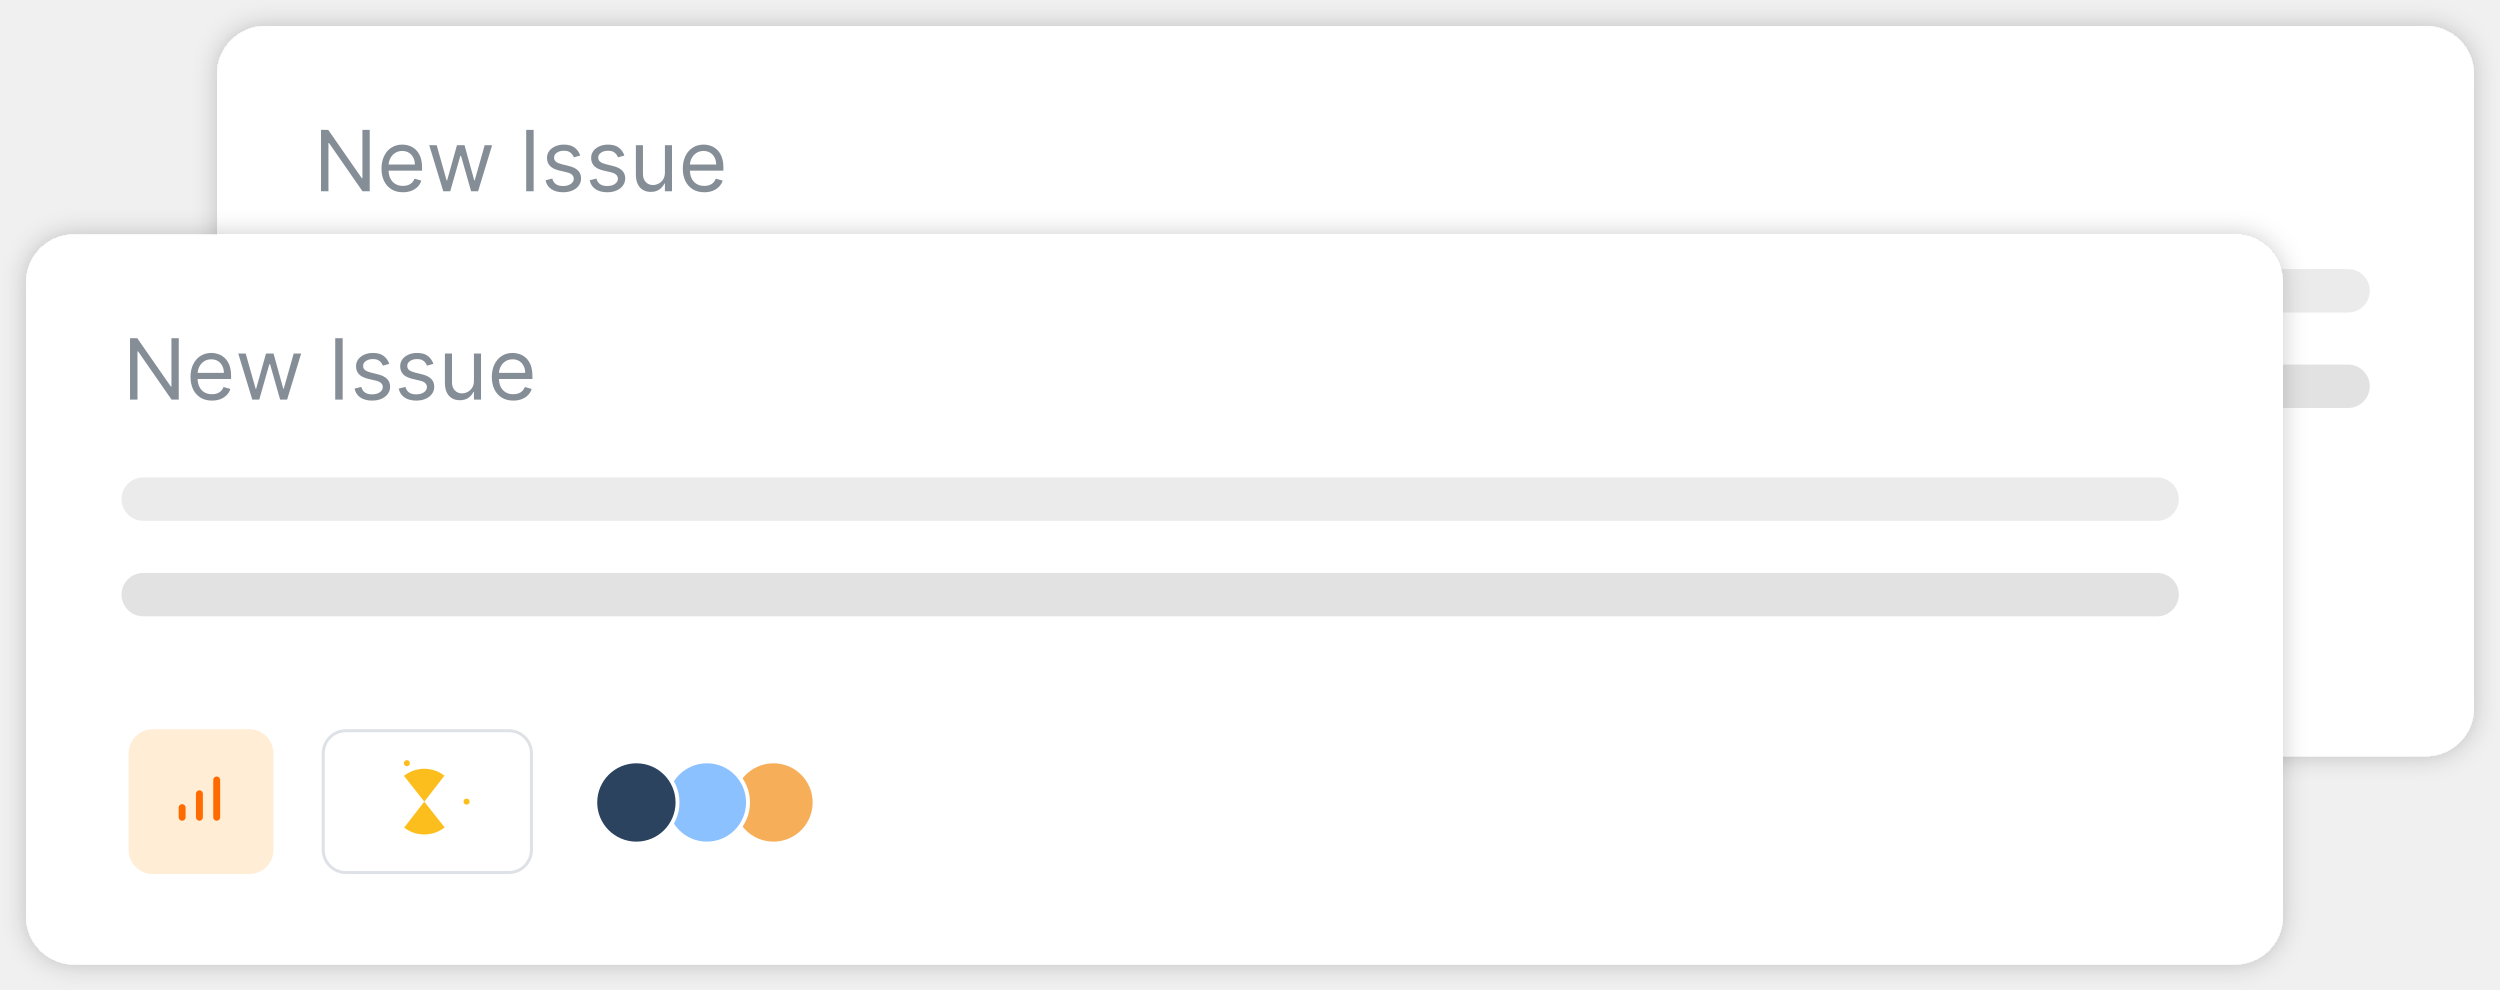
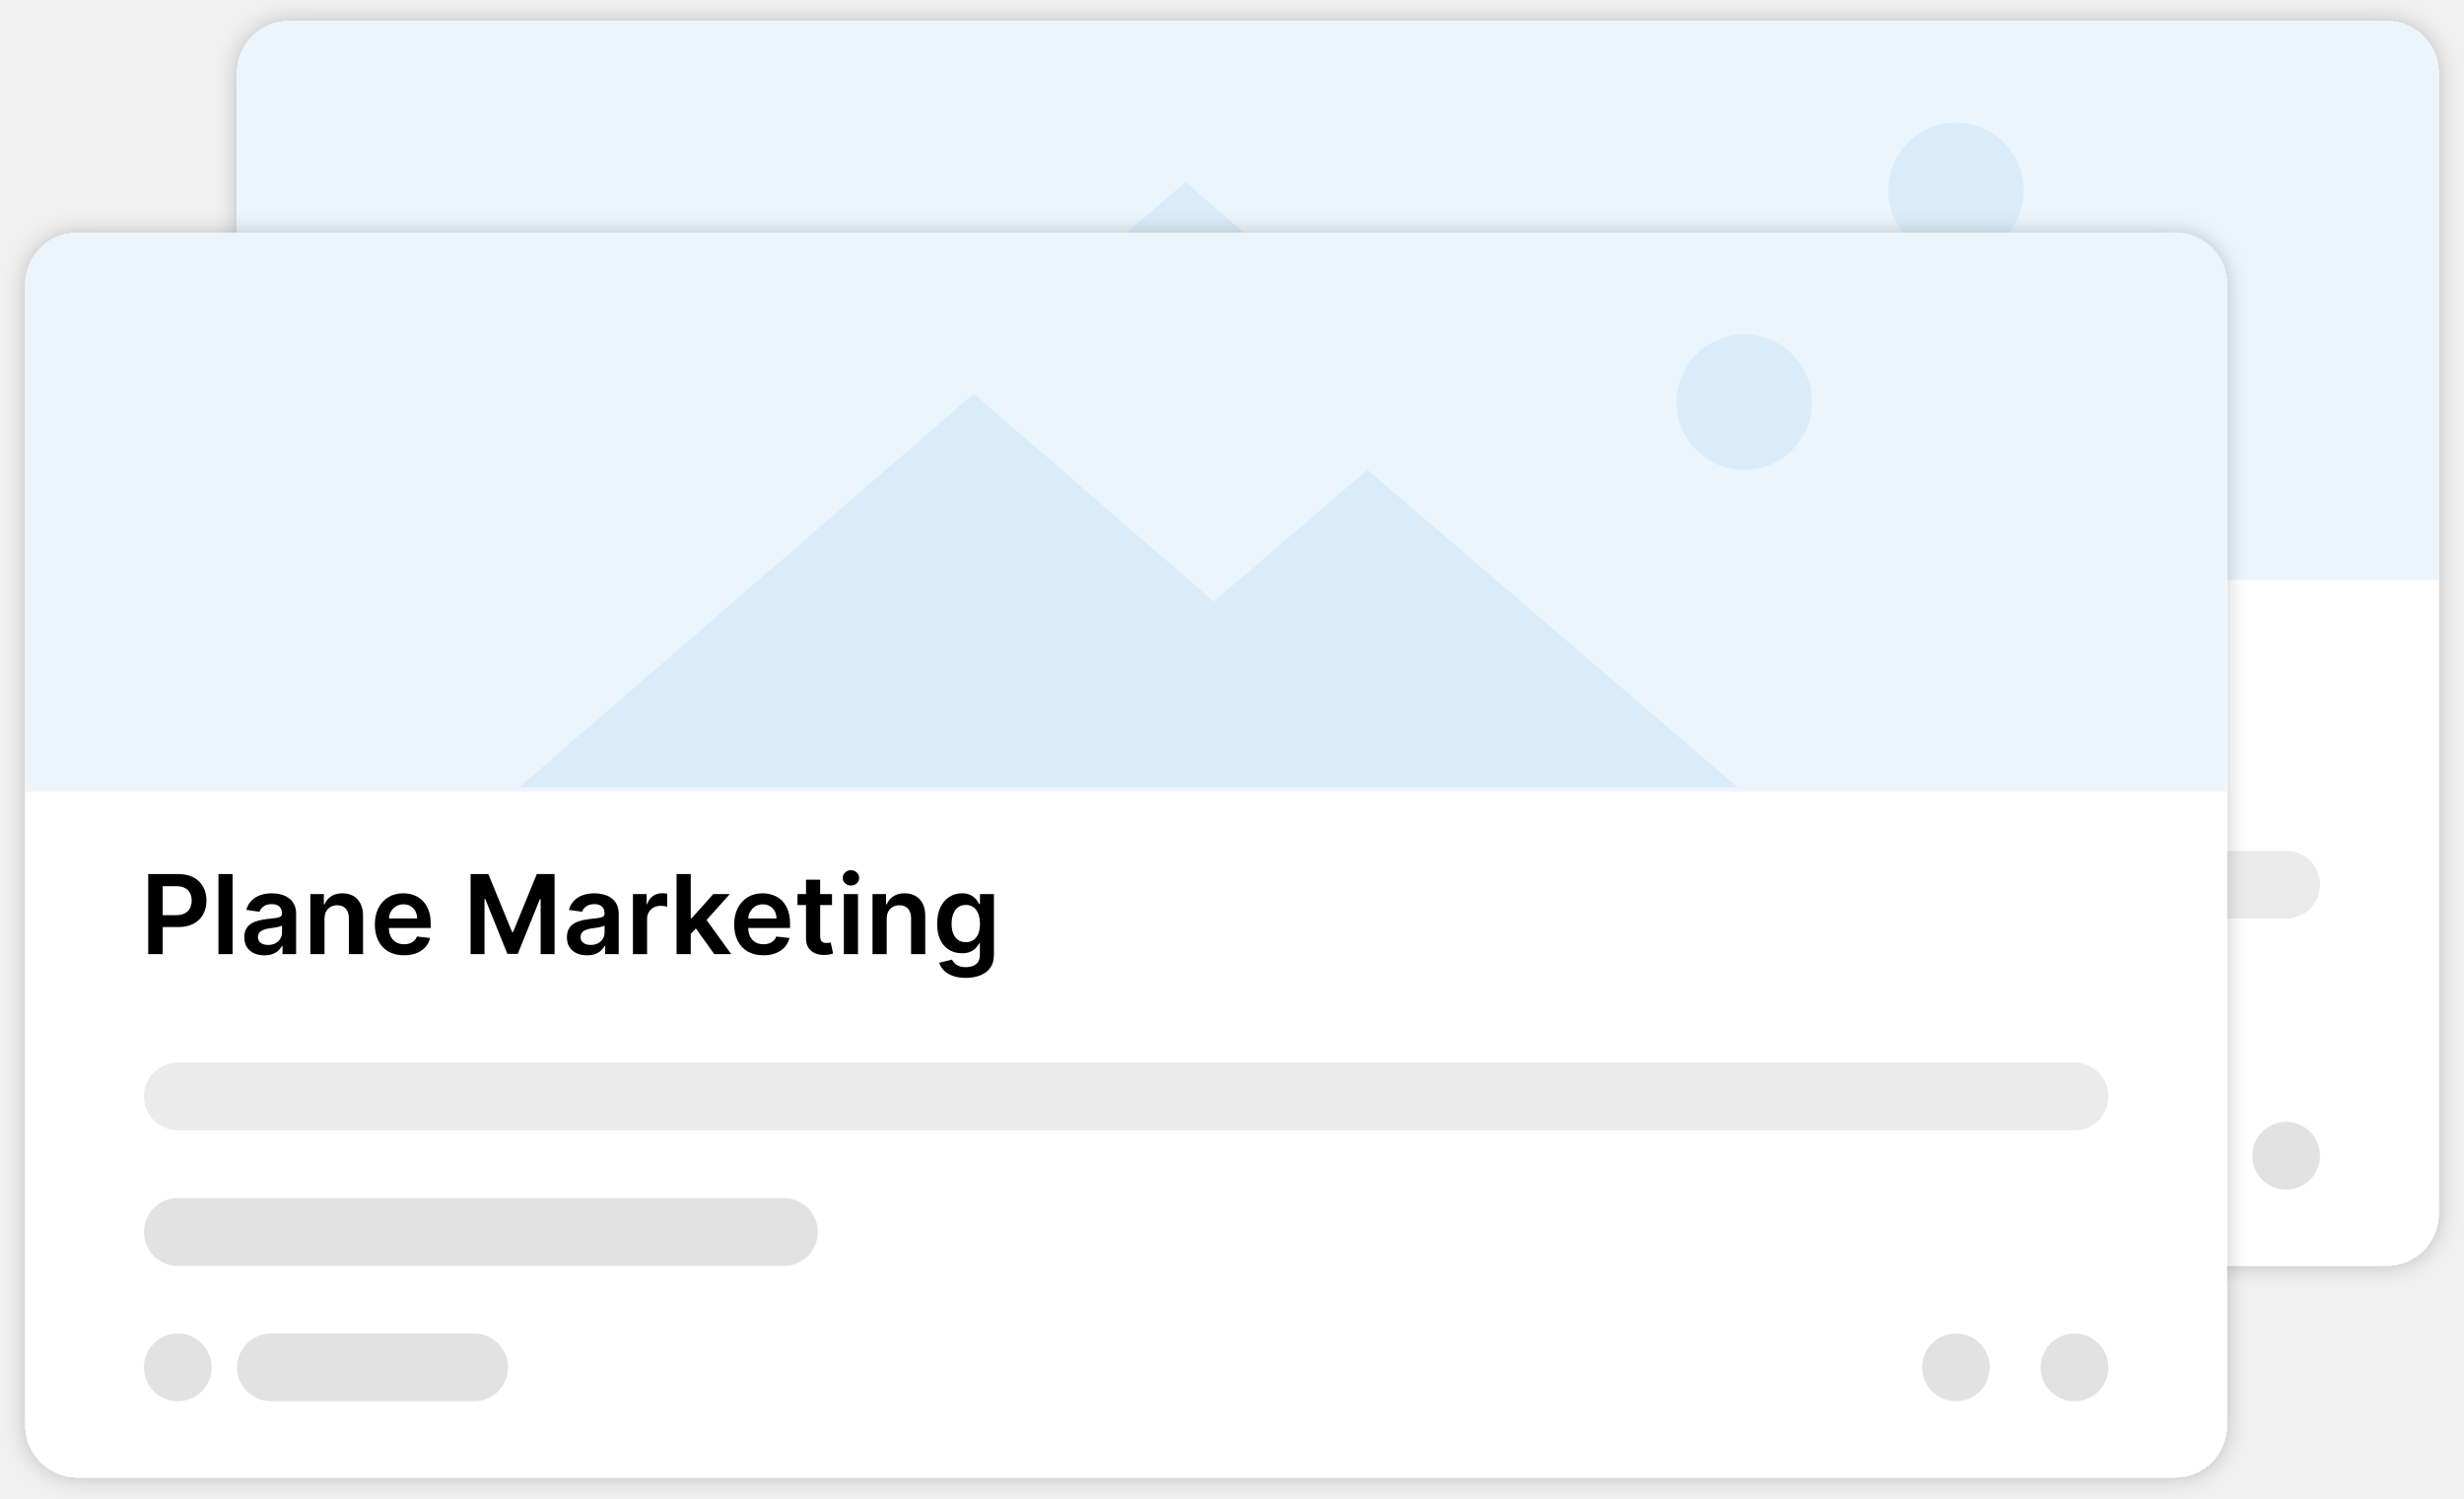
- <svg xmlns="http://www.w3.org/2000/svg" width="288" height="114" viewBox="0 0 288 114" fill="none">
-   <g filter="url(#filter0_d_1295_41552)">
-     <rect x="25" y="3" width="260" height="84.118" rx="5.561" fill="white" />
-     <path d="M42.593 14.959V22.037H41.764L37.906 16.48H37.837V22.037H36.98V14.959H37.81L41.681 20.53H41.75V14.959H42.593ZM46.423 22.148C45.912 22.148 45.471 22.035 45.1 21.809C44.731 21.581 44.446 21.263 44.246 20.855C44.048 20.445 43.949 19.968 43.949 19.424C43.949 18.881 44.048 18.401 44.246 17.986C44.446 17.569 44.725 17.244 45.082 17.012C45.442 16.777 45.861 16.659 46.34 16.659C46.617 16.659 46.89 16.705 47.16 16.797C47.429 16.89 47.674 17.04 47.896 17.247C48.117 17.452 48.293 17.724 48.424 18.062C48.556 18.401 48.621 18.818 48.621 19.314V19.659H44.529V18.954H47.792C47.792 18.655 47.732 18.387 47.612 18.152C47.495 17.917 47.327 17.732 47.108 17.596C46.891 17.46 46.635 17.392 46.34 17.392C46.016 17.392 45.734 17.473 45.497 17.634C45.262 17.793 45.081 18 44.954 18.256C44.828 18.512 44.764 18.786 44.764 19.079V19.549C44.764 19.95 44.833 20.289 44.972 20.568C45.112 20.845 45.307 21.056 45.556 21.201C45.805 21.344 46.094 21.415 46.423 21.415C46.638 21.415 46.831 21.385 47.004 21.325C47.179 21.263 47.33 21.171 47.457 21.049C47.583 20.924 47.681 20.77 47.751 20.585L48.538 20.807C48.456 21.074 48.316 21.309 48.12 21.512C47.924 21.712 47.682 21.869 47.395 21.982C47.106 22.092 46.783 22.148 46.423 22.148ZM51.065 22.037L49.447 16.728H50.305L51.452 20.793H51.507L52.641 16.728H53.512L54.632 20.779H54.687L55.834 16.728H56.692L55.074 22.037H54.272L53.111 17.959H53.028L51.867 22.037H51.065ZM61.475 14.959V22.037H60.618V14.959H61.475ZM66.843 17.917L66.111 18.125C66.064 18.003 65.996 17.884 65.907 17.769C65.819 17.651 65.699 17.554 65.547 17.478C65.395 17.402 65.201 17.364 64.963 17.364C64.638 17.364 64.368 17.439 64.151 17.589C63.937 17.736 63.83 17.924 63.83 18.152C63.83 18.355 63.903 18.515 64.051 18.633C64.198 18.75 64.429 18.848 64.742 18.927L65.53 19.12C66.005 19.235 66.358 19.412 66.591 19.649C66.824 19.884 66.94 20.187 66.94 20.558C66.94 20.862 66.853 21.134 66.677 21.373C66.505 21.613 66.263 21.802 65.952 21.94C65.641 22.079 65.279 22.148 64.866 22.148C64.325 22.148 63.877 22.03 63.522 21.795C63.167 21.56 62.942 21.217 62.848 20.765L63.622 20.572C63.696 20.857 63.835 21.072 64.04 21.215C64.248 21.357 64.518 21.429 64.853 21.429C65.233 21.429 65.535 21.348 65.758 21.187C65.984 21.023 66.097 20.827 66.097 20.599C66.097 20.415 66.032 20.261 65.903 20.136C65.774 20.009 65.576 19.915 65.309 19.853L64.424 19.645C63.938 19.53 63.581 19.352 63.352 19.11C63.127 18.866 63.014 18.56 63.014 18.194C63.014 17.894 63.098 17.629 63.266 17.399C63.437 17.169 63.668 16.988 63.961 16.856C64.256 16.725 64.59 16.659 64.963 16.659C65.489 16.659 65.901 16.774 66.2 17.005C66.502 17.235 66.717 17.54 66.843 17.917ZM71.928 17.917L71.195 18.125C71.149 18.003 71.081 17.884 70.992 17.769C70.904 17.651 70.784 17.554 70.632 17.478C70.48 17.402 70.285 17.364 70.048 17.364C69.723 17.364 69.452 17.439 69.236 17.589C69.022 17.736 68.914 17.924 68.914 18.152C68.914 18.355 68.988 18.515 69.136 18.633C69.283 18.75 69.513 18.848 69.827 18.927L70.615 19.12C71.09 19.235 71.443 19.412 71.676 19.649C71.909 19.884 72.025 20.187 72.025 20.558C72.025 20.862 71.937 21.134 71.762 21.373C71.59 21.613 71.348 21.802 71.037 21.94C70.725 22.079 70.364 22.148 69.951 22.148C69.41 22.148 68.962 22.03 68.607 21.795C68.252 21.56 68.027 21.217 67.933 20.765L68.707 20.572C68.781 20.857 68.92 21.072 69.125 21.215C69.333 21.357 69.603 21.429 69.937 21.429C70.318 21.429 70.62 21.348 70.843 21.187C71.069 21.023 71.182 20.827 71.182 20.599C71.182 20.415 71.117 20.261 70.988 20.136C70.859 20.009 70.661 19.915 70.394 19.853L69.509 19.645C69.023 19.53 68.666 19.352 68.438 19.11C68.212 18.866 68.099 18.56 68.099 18.194C68.099 17.894 68.183 17.629 68.351 17.399C68.522 17.169 68.753 16.988 69.046 16.856C69.341 16.725 69.675 16.659 70.048 16.659C70.573 16.659 70.986 16.774 71.285 17.005C71.587 17.235 71.802 17.54 71.928 17.917ZM76.598 19.867V16.728H77.414V22.037H76.598V21.139H76.543C76.419 21.408 76.225 21.637 75.962 21.826C75.7 22.013 75.368 22.106 74.967 22.106C74.635 22.106 74.34 22.034 74.082 21.889C73.824 21.741 73.621 21.52 73.474 21.225C73.326 20.928 73.253 20.553 73.253 20.102V16.728H74.069V20.046C74.069 20.433 74.177 20.742 74.393 20.973C74.612 21.203 74.891 21.318 75.23 21.318C75.433 21.318 75.639 21.266 75.848 21.163C76.06 21.059 76.238 20.9 76.381 20.686C76.526 20.471 76.598 20.198 76.598 19.867ZM81.134 22.148C80.622 22.148 80.181 22.035 79.81 21.809C79.441 21.581 79.157 21.263 78.956 20.855C78.758 20.445 78.659 19.968 78.659 19.424C78.659 18.881 78.758 18.401 78.956 17.986C79.157 17.569 79.436 17.244 79.793 17.012C80.152 16.777 80.572 16.659 81.051 16.659C81.327 16.659 81.6 16.705 81.87 16.797C82.139 16.89 82.385 17.04 82.606 17.247C82.827 17.452 83.004 17.724 83.135 18.062C83.266 18.401 83.332 18.818 83.332 19.314V19.659H79.24V18.954H82.502C82.502 18.655 82.442 18.387 82.323 18.152C82.205 17.917 82.037 17.732 81.818 17.596C81.602 17.46 81.346 17.392 81.051 17.392C80.726 17.392 80.445 17.473 80.207 17.634C79.972 17.793 79.792 18 79.665 18.256C79.538 18.512 79.475 18.786 79.475 19.079V19.549C79.475 19.95 79.544 20.289 79.682 20.568C79.823 20.845 80.017 21.056 80.266 21.201C80.515 21.344 80.804 21.415 81.134 21.415C81.348 21.415 81.542 21.385 81.714 21.325C81.889 21.263 82.04 21.171 82.167 21.049C82.294 20.924 82.392 20.77 82.461 20.585L83.249 20.807C83.166 21.074 83.027 21.309 82.831 21.512C82.635 21.712 82.393 21.869 82.105 21.982C81.817 22.092 81.493 22.148 81.134 22.148Z" fill="#858E96" />
-     <circle cx="111.106" cy="68.444" r="4.964" fill="white" />
-     <circle cx="111.106" cy="68.444" r="4.513" fill="#F7AE59" />
-     <circle cx="103.434" cy="68.444" r="4.964" fill="white" />
-     <circle cx="103.434" cy="68.444" r="4.513" fill="#8CC1FF" />
-     <circle cx="95.311" cy="68.444" r="4.964" fill="white" />
-     <circle cx="95.312" cy="68.444" r="4.513" fill="#2C435F" />
-     <rect x="59.238" y="60.179" width="23.984" height="16.337" rx="2.607" fill="white" stroke="#DEE2E6" stroke-width="0.348" />
-     <circle cx="70.882" cy="68.348" r="4.866" stroke="#FCBE1D" stroke-width="0.695" stroke-linecap="round" stroke-dasharray="0 13.9 0 6.95" />
-     <path d="M73.201 65.356C72.532 64.838 71.709 64.558 70.863 64.562C70.018 64.567 69.198 64.854 68.534 65.379L70.882 68.347L73.201 65.356Z" fill="#FCBE1D" />
-     <path d="M68.558 71.34C69.226 71.858 70.049 72.137 70.895 72.133C71.741 72.129 72.561 71.841 73.224 71.316L70.876 68.348L68.558 71.34Z" fill="#FCBE1D" />
-     <rect x="36.818" y="60.005" width="16.684" height="16.684" rx="2.781" fill="#FFEDD5" />
-     <rect x="40.989" y="64.176" width="7.647" height="7.647" rx="3.476" fill="#FFEDD5" />
-     <path d="M46.964 70.549C46.852 70.549 46.758 70.511 46.681 70.434C46.604 70.357 46.566 70.262 46.566 70.151V65.85C46.566 65.738 46.604 65.644 46.681 65.567C46.758 65.49 46.852 65.451 46.964 65.451C47.075 65.451 47.169 65.49 47.247 65.567C47.324 65.644 47.362 65.738 47.362 65.85V70.151C47.362 70.262 47.324 70.357 47.247 70.434C47.169 70.511 47.075 70.549 46.964 70.549ZM42.989 70.549C42.931 70.549 42.876 70.539 42.826 70.517C42.775 70.496 42.733 70.468 42.698 70.434C42.664 70.399 42.636 70.357 42.614 70.306C42.593 70.256 42.583 70.204 42.583 70.151V69.036C42.583 68.924 42.621 68.83 42.698 68.753C42.775 68.676 42.869 68.637 42.981 68.637C43.092 68.637 43.187 68.676 43.264 68.753C43.341 68.83 43.379 68.924 43.379 69.036V70.151C43.379 70.204 43.369 70.256 43.347 70.306C43.326 70.357 43.298 70.399 43.264 70.434C43.229 70.468 43.188 70.496 43.14 70.517C43.092 70.539 43.042 70.549 42.989 70.549ZM44.972 70.549C44.861 70.549 44.767 70.511 44.69 70.434C44.613 70.357 44.574 70.262 44.574 70.151V67.443C44.574 67.331 44.613 67.237 44.69 67.16C44.767 67.083 44.861 67.044 44.972 67.044C45.084 67.044 45.178 67.083 45.255 67.16C45.332 67.237 45.371 67.331 45.371 67.443V70.151C45.371 70.262 45.332 70.357 45.255 70.434C45.178 70.511 45.084 70.549 44.972 70.549Z" fill="#FF6B00" />
+ <svg xmlns="http://www.w3.org/2000/svg" width="291" height="177" viewBox="0 0 291 177" fill="none">
+   <rect x="64.572" y="27.225" width="79.585" height="13.551" rx="6.169" fill="#EBEBEB" />
+   <rect x="159.581" y="27.225" width="79.585" height="13.551" rx="6.169" fill="#E2E2E2" />
+   <g filter="url(#filter0_d_2884_60167)">
+     <rect x="28" y="2.5" width="260" height="147" rx="6.169" fill="white" />
  </g>
-   <rect x="36" y="31" width="237" height="5" rx="2.5" fill="#EBEBEB" />
-   <rect x="36" y="42" width="237" height="5" rx="2.5" fill="#E2E2E2" />
-   <g filter="url(#filter1_d_1295_41552)">
-     <rect x="3" y="27" width="260" height="84.118" rx="5.561" fill="white" />
-     <path d="M20.593 38.959V46.037H19.764L15.906 40.48H15.837V46.037H14.98V38.959H15.81L19.68 44.53H19.75V38.959H20.593ZM24.423 46.148C23.912 46.148 23.471 46.035 23.1 45.809C22.731 45.581 22.446 45.263 22.246 44.855C22.048 44.445 21.949 43.968 21.949 43.424C21.949 42.88 22.048 42.401 22.246 41.986C22.446 41.569 22.725 41.245 23.082 41.012C23.442 40.777 23.861 40.659 24.34 40.659C24.617 40.659 24.89 40.705 25.16 40.797C25.429 40.89 25.674 41.039 25.896 41.247C26.117 41.452 26.293 41.724 26.424 42.062C26.556 42.401 26.621 42.818 26.621 43.314V43.659H22.529V42.954H25.792C25.792 42.655 25.732 42.387 25.612 42.152C25.495 41.917 25.326 41.732 25.108 41.596C24.891 41.46 24.635 41.392 24.34 41.392C24.015 41.392 23.734 41.473 23.497 41.634C23.262 41.793 23.081 42 22.954 42.256C22.828 42.512 22.764 42.786 22.764 43.079V43.549C22.764 43.95 22.833 44.289 22.972 44.568C23.112 44.845 23.307 45.056 23.556 45.201C23.805 45.344 24.094 45.415 24.423 45.415C24.638 45.415 24.831 45.385 25.004 45.325C25.179 45.263 25.33 45.171 25.457 45.049C25.583 44.924 25.681 44.77 25.75 44.586L26.538 44.807C26.456 45.074 26.316 45.309 26.12 45.512C25.924 45.712 25.683 45.869 25.395 45.982C25.107 46.092 24.783 46.148 24.423 46.148ZM29.065 46.037L27.447 40.728H28.305L29.452 44.793H29.507L30.641 40.728H31.512L32.632 44.779H32.687L33.834 40.728H34.692L33.074 46.037H32.272L31.111 41.959H31.028L29.867 46.037H29.065ZM39.475 38.959V46.037H38.618V38.959H39.475ZM44.843 41.917L44.111 42.125C44.065 42.003 43.996 41.884 43.907 41.769C43.819 41.651 43.699 41.554 43.547 41.478C43.395 41.402 43.2 41.364 42.963 41.364C42.638 41.364 42.367 41.439 42.151 41.589C41.937 41.736 41.83 41.924 41.83 42.152C41.83 42.355 41.903 42.515 42.051 42.633C42.198 42.75 42.429 42.848 42.742 42.926L43.53 43.12C44.005 43.235 44.358 43.412 44.591 43.649C44.824 43.884 44.94 44.187 44.94 44.558C44.94 44.862 44.852 45.134 44.677 45.373C44.505 45.613 44.263 45.802 43.952 45.94C43.641 46.079 43.279 46.148 42.866 46.148C42.325 46.148 41.877 46.03 41.522 45.795C41.167 45.56 40.942 45.217 40.848 44.765L41.622 44.572C41.696 44.857 41.835 45.072 42.04 45.215C42.248 45.357 42.518 45.429 42.852 45.429C43.233 45.429 43.535 45.348 43.758 45.187C43.984 45.023 44.097 44.827 44.097 44.599C44.097 44.415 44.032 44.261 43.903 44.136C43.774 44.01 43.576 43.915 43.309 43.853L42.424 43.645C41.938 43.53 41.581 43.352 41.352 43.11C41.127 42.865 41.014 42.56 41.014 42.194C41.014 41.894 41.098 41.629 41.266 41.399C41.437 41.169 41.668 40.988 41.961 40.856C42.256 40.725 42.59 40.659 42.963 40.659C43.489 40.659 43.901 40.775 44.2 41.005C44.502 41.235 44.717 41.539 44.843 41.917ZM49.928 41.917L49.196 42.125C49.149 42.003 49.081 41.884 48.992 41.769C48.904 41.651 48.784 41.554 48.632 41.478C48.48 41.402 48.285 41.364 48.048 41.364C47.723 41.364 47.452 41.439 47.236 41.589C47.022 41.736 46.914 41.924 46.914 42.152C46.914 42.355 46.988 42.515 47.136 42.633C47.283 42.75 47.514 42.848 47.827 42.926L48.615 43.12C49.09 43.235 49.443 43.412 49.676 43.649C49.909 43.884 50.025 44.187 50.025 44.558C50.025 44.862 49.937 45.134 49.762 45.373C49.59 45.613 49.348 45.802 49.036 45.94C48.725 46.079 48.364 46.148 47.951 46.148C47.41 46.148 46.962 46.03 46.607 45.795C46.252 45.56 46.027 45.217 45.933 44.765L46.707 44.572C46.781 44.857 46.92 45.072 47.125 45.215C47.333 45.357 47.603 45.429 47.937 45.429C48.318 45.429 48.62 45.348 48.843 45.187C49.069 45.023 49.182 44.827 49.182 44.599C49.182 44.415 49.117 44.261 48.988 44.136C48.859 44.01 48.661 43.915 48.394 43.853L47.509 43.645C47.023 43.53 46.666 43.352 46.438 43.11C46.212 42.865 46.099 42.56 46.099 42.194C46.099 41.894 46.183 41.629 46.351 41.399C46.522 41.169 46.753 40.988 47.046 40.856C47.341 40.725 47.675 40.659 48.048 40.659C48.573 40.659 48.986 40.775 49.285 41.005C49.587 41.235 49.801 41.539 49.928 41.917ZM54.598 43.867V40.728H55.414V46.037H54.598V45.139H54.543C54.419 45.408 54.225 45.637 53.962 45.826C53.7 46.013 53.368 46.106 52.967 46.106C52.635 46.106 52.34 46.034 52.082 45.889C51.824 45.741 51.621 45.52 51.474 45.225C51.327 44.928 51.253 44.553 51.253 44.102V40.728H52.069V44.046C52.069 44.433 52.177 44.742 52.393 44.973C52.612 45.203 52.891 45.318 53.23 45.318C53.432 45.318 53.639 45.266 53.848 45.163C54.06 45.059 54.238 44.9 54.381 44.686C54.526 44.471 54.598 44.198 54.598 43.867ZM59.134 46.148C58.622 46.148 58.181 46.035 57.81 45.809C57.441 45.581 57.157 45.263 56.956 44.855C56.758 44.445 56.659 43.968 56.659 43.424C56.659 42.88 56.758 42.401 56.956 41.986C57.157 41.569 57.436 41.245 57.793 41.012C58.152 40.777 58.572 40.659 59.051 40.659C59.327 40.659 59.6 40.705 59.87 40.797C60.139 40.89 60.385 41.039 60.606 41.247C60.827 41.452 61.004 41.724 61.135 42.062C61.266 42.401 61.332 42.818 61.332 43.314V43.659H57.24V42.954H60.502C60.502 42.655 60.443 42.387 60.323 42.152C60.205 41.917 60.037 41.732 59.818 41.596C59.602 41.46 59.346 41.392 59.051 41.392C58.726 41.392 58.445 41.473 58.208 41.634C57.972 41.793 57.792 42 57.665 42.256C57.538 42.512 57.475 42.786 57.475 43.079V43.549C57.475 43.95 57.544 44.289 57.682 44.568C57.823 44.845 58.017 45.056 58.266 45.201C58.515 45.344 58.804 45.415 59.134 45.415C59.348 45.415 59.542 45.385 59.714 45.325C59.889 45.263 60.04 45.171 60.167 45.049C60.294 44.924 60.392 44.77 60.461 44.586L61.249 44.807C61.166 45.074 61.027 45.309 60.831 45.512C60.635 45.712 60.393 45.869 60.105 45.982C59.817 46.092 59.493 46.148 59.134 46.148Z" fill="#858E96" />
-     <circle cx="89.106" cy="92.444" r="4.964" fill="white" />
-     <circle cx="89.106" cy="92.444" r="4.513" fill="#F7AE59" />
-     <circle cx="81.434" cy="92.444" r="4.964" fill="white" />
-     <circle cx="81.434" cy="92.444" r="4.513" fill="#8CC1FF" />
-     <circle cx="73.311" cy="92.444" r="4.964" fill="white" />
-     <circle cx="73.312" cy="92.444" r="4.513" fill="#2C435F" />
-     <rect x="37.238" y="84.179" width="23.984" height="16.337" rx="2.607" fill="white" stroke="#DEE2E6" stroke-width="0.348" />
-     <circle cx="48.882" cy="92.348" r="4.866" stroke="#FCBE1D" stroke-width="0.695" stroke-linecap="round" stroke-dasharray="0 13.9 0 6.95" />
-     <path d="M51.201 89.356C50.532 88.838 49.709 88.558 48.864 88.562C48.018 88.567 47.198 88.854 46.534 89.379L48.882 92.347L51.201 89.356Z" fill="#FCBE1D" />
-     <path d="M46.558 95.34C47.226 95.858 48.049 96.137 48.895 96.133C49.741 96.129 50.561 95.841 51.224 95.316L48.876 92.348L46.558 95.34Z" fill="#FCBE1D" />
-     <rect x="14.818" y="84.005" width="16.684" height="16.684" rx="2.781" fill="#FFEDD5" />
-     <rect x="18.989" y="88.176" width="7.647" height="7.647" rx="3.476" fill="#FFEDD5" />
-     <path d="M24.964 94.549C24.852 94.549 24.758 94.511 24.681 94.434C24.604 94.357 24.566 94.262 24.566 94.151V89.85C24.566 89.738 24.604 89.644 24.681 89.567C24.758 89.49 24.852 89.451 24.964 89.451C25.075 89.451 25.169 89.49 25.247 89.567C25.324 89.644 25.362 89.738 25.362 89.85V94.151C25.362 94.262 25.324 94.357 25.247 94.434C25.169 94.511 25.075 94.549 24.964 94.549ZM20.989 94.549C20.93 94.549 20.876 94.539 20.826 94.517C20.775 94.496 20.733 94.468 20.698 94.434C20.664 94.399 20.636 94.357 20.614 94.306C20.593 94.256 20.583 94.204 20.583 94.151V93.036C20.583 92.924 20.621 92.83 20.698 92.753C20.775 92.676 20.869 92.637 20.981 92.637C21.092 92.637 21.187 92.676 21.264 92.753C21.341 92.83 21.379 92.924 21.379 93.036V94.151C21.379 94.204 21.369 94.256 21.347 94.306C21.326 94.357 21.298 94.399 21.264 94.434C21.229 94.468 21.188 94.496 21.14 94.517C21.092 94.539 21.042 94.549 20.989 94.549ZM22.972 94.549C22.861 94.549 22.767 94.511 22.69 94.434C22.613 94.357 22.574 94.262 22.574 94.151V91.443C22.574 91.331 22.613 91.237 22.69 91.16C22.767 91.083 22.861 91.044 22.972 91.044C23.084 91.044 23.178 91.083 23.255 91.16C23.332 91.237 23.371 91.331 23.371 91.443V94.151C23.371 94.262 23.332 94.357 23.255 94.434C23.178 94.511 23.084 94.549 22.972 94.549Z" fill="#FF6B00" />
+   <path d="M42.505 87.689V78.235H46.05C46.777 78.235 47.386 78.37 47.878 78.641C48.374 78.912 48.748 79.284 49 79.758C49.256 80.229 49.383 80.765 49.383 81.365C49.383 81.971 49.256 82.51 49 82.981C48.745 83.451 48.368 83.822 47.869 84.093C47.371 84.361 46.757 84.495 46.027 84.495H43.677V83.087H45.796C46.221 83.087 46.569 83.013 46.84 82.865C47.111 82.718 47.31 82.514 47.44 82.256C47.572 81.997 47.638 81.7 47.638 81.365C47.638 81.029 47.572 80.734 47.44 80.478C47.31 80.223 47.109 80.025 46.835 79.883C46.564 79.738 46.215 79.666 45.787 79.666H44.218V87.689H42.505ZM50.797 87.689V80.599H52.417V81.78H52.491C52.621 81.371 52.842 81.056 53.156 80.834C53.473 80.609 53.835 80.497 54.241 80.497C54.333 80.497 54.437 80.502 54.55 80.511C54.667 80.517 54.764 80.528 54.841 80.543V82.08C54.77 82.056 54.658 82.034 54.504 82.016C54.353 81.994 54.207 81.984 54.066 81.984C53.761 81.984 53.487 82.05 53.244 82.182C53.004 82.311 52.815 82.491 52.676 82.722C52.538 82.953 52.468 83.219 52.468 83.521V87.689H50.797ZM58.752 87.828C58.06 87.828 57.46 87.676 56.952 87.371C56.444 87.066 56.05 86.64 55.77 86.092C55.493 85.544 55.355 84.904 55.355 84.172C55.355 83.439 55.493 82.797 55.77 82.247C56.05 81.696 56.444 81.268 56.952 80.963C57.46 80.659 58.06 80.506 58.752 80.506C59.445 80.506 60.045 80.659 60.553 80.963C61.061 81.268 61.453 81.696 61.73 82.247C62.01 82.797 62.15 83.439 62.15 84.172C62.15 84.904 62.01 85.544 61.73 86.092C61.453 86.64 61.061 87.066 60.553 87.371C60.045 87.676 59.445 87.828 58.752 87.828ZM58.762 86.489C59.137 86.489 59.451 86.386 59.703 86.18C59.956 85.971 60.144 85.691 60.267 85.34C60.393 84.989 60.456 84.598 60.456 84.167C60.456 83.733 60.393 83.341 60.267 82.99C60.144 82.636 59.956 82.354 59.703 82.145C59.451 81.936 59.137 81.831 58.762 81.831C58.377 81.831 58.057 81.936 57.801 82.145C57.549 82.354 57.36 82.636 57.234 82.99C57.111 83.341 57.049 83.733 57.049 84.167C57.049 84.598 57.111 84.989 57.234 85.34C57.36 85.691 57.549 85.971 57.801 86.18C58.057 86.386 58.377 86.489 58.762 86.489ZM63.569 80.599H65.24V88.096C65.24 88.607 65.143 89.028 64.949 89.361C64.755 89.693 64.475 89.941 64.109 90.104C63.742 90.267 63.298 90.349 62.775 90.349C62.713 90.349 62.656 90.347 62.604 90.344C62.551 90.344 62.495 90.342 62.433 90.339V88.978C62.479 88.981 62.521 88.982 62.558 88.982C62.594 88.985 62.633 88.987 62.673 88.987C62.993 88.987 63.222 88.908 63.361 88.751C63.499 88.597 63.569 88.371 63.569 88.073V80.599ZM64.4 79.592C64.132 79.592 63.903 79.504 63.712 79.329C63.524 79.15 63.43 78.937 63.43 78.687C63.43 78.435 63.524 78.221 63.712 78.046C63.903 77.867 64.132 77.778 64.4 77.778C64.664 77.778 64.891 77.867 65.078 78.046C65.269 78.221 65.364 78.435 65.364 78.687C65.364 78.937 65.269 79.15 65.078 79.329C64.891 79.504 64.664 79.592 64.4 79.592ZM70.097 87.828C69.386 87.828 68.772 87.68 68.255 87.385C67.742 87.086 67.346 86.665 67.069 86.12C66.792 85.572 66.654 84.927 66.654 84.186C66.654 83.456 66.792 82.816 67.069 82.265C67.349 81.711 67.74 81.28 68.242 80.972C68.743 80.662 69.333 80.506 70.01 80.506C70.447 80.506 70.859 80.577 71.247 80.719C71.638 80.857 71.983 81.073 72.281 81.365C72.583 81.657 72.82 82.03 72.992 82.482C73.164 82.931 73.251 83.467 73.251 84.089V84.601H67.438V83.475H71.649C71.645 83.154 71.576 82.87 71.441 82.621C71.305 82.368 71.116 82.17 70.873 82.025C70.633 81.88 70.353 81.808 70.033 81.808C69.691 81.808 69.391 81.891 69.133 82.057C68.874 82.221 68.672 82.436 68.528 82.704C68.386 82.968 68.314 83.259 68.311 83.576V84.559C68.311 84.972 68.386 85.326 68.537 85.621C68.688 85.914 68.899 86.138 69.17 86.295C69.44 86.449 69.757 86.526 70.121 86.526C70.364 86.526 70.584 86.492 70.781 86.424C70.978 86.354 71.148 86.251 71.293 86.115C71.438 85.98 71.547 85.812 71.621 85.612L73.181 85.787C73.083 86.2 72.895 86.56 72.618 86.868C72.344 87.172 71.993 87.409 71.566 87.579C71.138 87.745 70.648 87.828 70.097 87.828ZM77.757 87.828C77.049 87.828 76.442 87.672 75.934 87.362C75.429 87.051 75.04 86.621 74.766 86.074C74.495 85.523 74.36 84.889 74.36 84.172C74.36 83.451 74.498 82.816 74.775 82.265C75.052 81.711 75.443 81.28 75.948 80.972C76.456 80.662 77.056 80.506 77.748 80.506C78.324 80.506 78.833 80.612 79.276 80.825C79.722 81.034 80.078 81.331 80.343 81.716C80.607 82.097 80.758 82.544 80.795 83.055H79.198C79.133 82.713 78.979 82.428 78.736 82.201C78.496 81.97 78.174 81.854 77.771 81.854C77.43 81.854 77.129 81.947 76.871 82.131C76.612 82.313 76.411 82.574 76.266 82.916C76.125 83.258 76.054 83.667 76.054 84.144C76.054 84.627 76.125 85.043 76.266 85.39C76.408 85.735 76.606 86.001 76.862 86.189C77.12 86.374 77.423 86.466 77.771 86.466C78.017 86.466 78.237 86.42 78.431 86.328C78.628 86.232 78.793 86.095 78.925 85.917C79.058 85.738 79.148 85.521 79.198 85.266H80.795C80.755 85.767 80.607 86.212 80.352 86.6C80.096 86.985 79.749 87.286 79.308 87.505C78.868 87.72 78.351 87.828 77.757 87.828ZM85.708 80.599V81.891H81.632V80.599H85.708ZM82.638 78.9H84.309V85.557C84.309 85.781 84.343 85.954 84.411 86.074C84.482 86.191 84.574 86.271 84.688 86.314C84.802 86.357 84.928 86.378 85.066 86.378C85.171 86.378 85.266 86.371 85.353 86.355C85.442 86.34 85.51 86.326 85.556 86.314L85.837 87.62C85.748 87.651 85.62 87.685 85.454 87.722C85.291 87.759 85.091 87.78 84.854 87.786C84.436 87.799 84.058 87.736 83.723 87.597C83.388 87.456 83.121 87.237 82.924 86.942C82.731 86.646 82.635 86.277 82.638 85.834V78.9ZM98.174 78.235V87.689H96.65L92.195 81.249H92.117V87.689H90.404V78.235H91.937L96.387 84.68H96.47V78.235H98.174ZM102.007 87.833C101.557 87.833 101.153 87.752 100.792 87.593C100.435 87.429 100.152 87.189 99.943 86.872C99.737 86.555 99.634 86.165 99.634 85.7C99.634 85.3 99.708 84.969 99.855 84.707C100.003 84.446 100.205 84.236 100.46 84.079C100.715 83.922 101.003 83.804 101.323 83.724C101.646 83.641 101.98 83.581 102.325 83.544C102.741 83.501 103.078 83.462 103.336 83.428C103.595 83.391 103.782 83.336 103.899 83.262C104.019 83.185 104.079 83.067 104.079 82.907V82.879C104.079 82.531 103.976 82.262 103.77 82.071C103.564 81.88 103.267 81.785 102.879 81.785C102.47 81.785 102.145 81.874 101.905 82.053C101.668 82.231 101.508 82.442 101.425 82.685L99.865 82.464C99.988 82.033 100.191 81.673 100.474 81.383C100.757 81.091 101.103 80.873 101.513 80.728C101.922 80.58 102.374 80.506 102.87 80.506C103.211 80.506 103.552 80.546 103.89 80.626C104.229 80.706 104.538 80.839 104.818 81.023C105.098 81.205 105.323 81.453 105.492 81.766C105.664 82.08 105.751 82.473 105.751 82.944V87.689H104.144V86.715H104.089C103.987 86.912 103.844 87.097 103.659 87.269C103.478 87.439 103.248 87.576 102.971 87.68C102.698 87.782 102.376 87.833 102.007 87.833ZM102.441 86.605C102.776 86.605 103.067 86.538 103.313 86.406C103.559 86.271 103.749 86.092 103.881 85.871C104.016 85.649 104.084 85.407 104.084 85.146V84.31C104.032 84.353 103.942 84.393 103.816 84.43C103.693 84.467 103.555 84.499 103.401 84.527C103.247 84.555 103.095 84.579 102.944 84.601C102.793 84.623 102.662 84.641 102.551 84.656C102.302 84.69 102.079 84.746 101.882 84.823C101.685 84.9 101.53 85.007 101.416 85.146C101.302 85.281 101.245 85.457 101.245 85.672C101.245 85.98 101.357 86.212 101.582 86.369C101.807 86.526 102.093 86.605 102.441 86.605ZM107.431 87.689V80.599H109.028V81.803H109.111C109.259 81.397 109.504 81.08 109.845 80.853C110.187 80.622 110.595 80.506 111.069 80.506C111.549 80.506 111.954 80.623 112.283 80.857C112.615 81.088 112.849 81.403 112.985 81.803H113.058C113.215 81.409 113.48 81.096 113.852 80.862C114.228 80.625 114.673 80.506 115.187 80.506C115.839 80.506 116.372 80.712 116.784 81.125C117.196 81.537 117.403 82.139 117.403 82.93V87.689H115.727V83.188C115.727 82.748 115.61 82.427 115.376 82.224C115.142 82.017 114.856 81.914 114.517 81.914C114.114 81.914 113.799 82.04 113.571 82.293C113.346 82.542 113.234 82.867 113.234 83.267V87.689H111.595V83.119C111.595 82.753 111.484 82.46 111.263 82.242C111.044 82.023 110.758 81.914 110.404 81.914C110.164 81.914 109.945 81.976 109.748 82.099C109.551 82.219 109.394 82.39 109.278 82.611C109.161 82.83 109.102 83.085 109.102 83.378V87.689H107.431ZM122.237 87.828C121.526 87.828 120.912 87.68 120.395 87.385C119.881 87.086 119.486 86.665 119.209 86.12C118.932 85.572 118.793 84.927 118.793 84.186C118.793 83.456 118.932 82.816 119.209 82.265C119.489 81.711 119.88 81.28 120.381 80.972C120.883 80.662 121.472 80.506 122.149 80.506C122.586 80.506 122.999 80.577 123.387 80.719C123.777 80.857 124.122 81.073 124.421 81.365C124.722 81.657 124.959 82.03 125.132 82.482C125.304 82.931 125.39 83.467 125.39 84.089V84.601H119.578V83.475H123.788C123.785 83.154 123.716 82.87 123.581 82.621C123.445 82.368 123.256 82.17 123.013 82.025C122.773 81.88 122.493 81.808 122.172 81.808C121.831 81.808 121.531 81.891 121.272 82.057C121.014 82.221 120.812 82.436 120.668 82.704C120.526 82.968 120.454 83.259 120.451 83.576V84.559C120.451 84.972 120.526 85.326 120.677 85.621C120.828 85.914 121.038 86.138 121.309 86.295C121.58 86.449 121.897 86.526 122.26 86.526C122.503 86.526 122.723 86.492 122.92 86.424C123.117 86.354 123.288 86.251 123.433 86.115C123.577 85.98 123.687 85.812 123.761 85.612L125.321 85.787C125.222 86.2 125.035 86.56 124.758 86.868C124.484 87.172 124.133 87.409 123.705 87.579C123.277 87.745 122.788 87.828 122.237 87.828Z" fill="black" />
+   <rect x="42" y="100.5" width="232" height="8" rx="4" fill="#EBEBEB" />
+   <rect x="42" y="116.5" width="79.585" height="8.02" rx="4.01" fill="#E2E2E2" />
+   <rect x="42" y="132.5" width="8" height="8" rx="4" fill="#E2E2E2" />
+   <rect x="266" y="132.5" width="8" height="8" rx="4" fill="#E2E2E2" />
+   <rect x="252" y="132.5" width="8" height="8" rx="4" fill="#E2E2E2" />
+   <rect x="53" y="132.5" width="32" height="8" rx="4" fill="#E2E2E2" />
+   <path d="M28 8.5C28 5.186 30.686 2.5 34 2.5H282C285.314 2.5 288 5.186 288 8.5V68.5H28V8.5Z" fill="#ECF4FC" />
+   <path d="M140 21.5L193.694 68H86.306L140 21.5Z" fill="#DAECF9" />
+   <path d="M186.5 30.5L230.234 68H142.766L186.5 30.5Z" fill="#DAECF9" />
+   <circle cx="231" cy="22.5" r="8" fill="#DAECF9" />
+   <rect x="39.572" y="52.225" width="79.585" height="13.551" rx="6.169" fill="#EBEBEB" />
+   <rect x="134.581" y="52.225" width="79.585" height="13.551" rx="6.169" fill="#E2E2E2" />
+   <g filter="url(#filter1_d_2884_60167)">
+     <rect x="3" y="27.5" width="260" height="147" rx="6.169" fill="white" />
  </g>
-   <rect x="14" y="55" width="237" height="5" rx="2.5" fill="#EBEBEB" />
-   <rect x="14" y="66" width="237" height="5" rx="2.5" fill="#E2E2E2" />
+   <path d="M17.505 112.689V103.235H21.05C21.777 103.235 22.386 103.37 22.878 103.641C23.374 103.912 23.748 104.284 24 104.758C24.256 105.229 24.383 105.765 24.383 106.365C24.383 106.971 24.256 107.51 24 107.981C23.745 108.452 23.368 108.822 22.869 109.093C22.371 109.361 21.757 109.495 21.027 109.495H18.677V108.087H20.796C21.221 108.087 21.569 108.013 21.84 107.865C22.11 107.718 22.311 107.514 22.44 107.256C22.572 106.997 22.638 106.7 22.638 106.365C22.638 106.029 22.572 105.734 22.44 105.479C22.311 105.223 22.109 105.025 21.835 104.883C21.564 104.738 21.215 104.666 20.787 104.666H19.218V112.689H17.505ZM27.468 103.235V112.689H25.797V103.235H27.468ZM31.227 112.833C30.778 112.833 30.373 112.753 30.013 112.593C29.656 112.429 29.373 112.189 29.164 111.872C28.957 111.555 28.854 111.164 28.854 110.7C28.854 110.3 28.928 109.969 29.076 109.707C29.224 109.446 29.425 109.236 29.681 109.079C29.936 108.922 30.224 108.804 30.544 108.724C30.867 108.641 31.201 108.581 31.546 108.544C31.961 108.501 32.298 108.462 32.557 108.428C32.815 108.392 33.003 108.336 33.12 108.262C33.24 108.185 33.3 108.067 33.3 107.907V107.879C33.3 107.531 33.197 107.262 32.991 107.071C32.785 106.88 32.488 106.785 32.1 106.785C31.691 106.785 31.366 106.874 31.126 107.053C30.889 107.231 30.729 107.442 30.646 107.685L29.085 107.464C29.208 107.033 29.412 106.673 29.695 106.383C29.978 106.091 30.324 105.872 30.733 105.728C31.143 105.58 31.595 105.506 32.091 105.506C32.432 105.506 32.772 105.546 33.111 105.626C33.449 105.706 33.759 105.839 34.039 106.023C34.319 106.205 34.543 106.453 34.713 106.767C34.885 107.08 34.971 107.473 34.971 107.944V112.689H33.365V111.715H33.309C33.208 111.912 33.065 112.097 32.88 112.269C32.698 112.439 32.469 112.576 32.192 112.68C31.918 112.782 31.597 112.833 31.227 112.833ZM31.661 111.605C31.997 111.605 32.288 111.538 32.534 111.406C32.78 111.271 32.969 111.092 33.102 110.871C33.237 110.649 33.305 110.407 33.305 110.146V109.31C33.252 109.353 33.163 109.393 33.037 109.43C32.914 109.467 32.775 109.499 32.621 109.527C32.468 109.555 32.315 109.579 32.164 109.601C32.014 109.623 31.883 109.641 31.772 109.656C31.523 109.69 31.3 109.746 31.103 109.823C30.906 109.9 30.75 110.007 30.636 110.146C30.523 110.281 30.466 110.457 30.466 110.672C30.466 110.98 30.578 111.212 30.803 111.369C31.027 111.526 31.313 111.605 31.661 111.605ZM38.323 108.535V112.689H36.652V105.599H38.249V106.803H38.332C38.495 106.406 38.755 106.091 39.112 105.857C39.472 105.623 39.917 105.506 40.446 105.506C40.936 105.506 41.362 105.611 41.725 105.82C42.091 106.029 42.374 106.333 42.575 106.73C42.778 107.127 42.878 107.608 42.875 108.175V112.689H41.203V108.433C41.203 107.959 41.08 107.588 40.834 107.32C40.591 107.053 40.254 106.919 39.823 106.919C39.531 106.919 39.271 106.983 39.043 107.113C38.818 107.239 38.641 107.422 38.512 107.662C38.386 107.902 38.323 108.193 38.323 108.535ZM47.713 112.828C47.002 112.828 46.388 112.68 45.871 112.385C45.357 112.086 44.961 111.665 44.684 111.12C44.407 110.572 44.269 109.927 44.269 109.186C44.269 108.456 44.407 107.816 44.684 107.265C44.964 106.711 45.355 106.28 45.857 105.972C46.358 105.662 46.948 105.506 47.625 105.506C48.062 105.506 48.474 105.577 48.862 105.719C49.253 105.857 49.598 106.073 49.896 106.365C50.198 106.657 50.435 107.03 50.607 107.482C50.78 107.931 50.866 108.467 50.866 109.089V109.601H45.054V108.475H49.264C49.261 108.155 49.191 107.87 49.056 107.621C48.921 107.368 48.731 107.17 48.488 107.025C48.248 106.88 47.968 106.808 47.648 106.808C47.306 106.808 47.006 106.891 46.748 107.057C46.489 107.22 46.288 107.436 46.143 107.704C46.002 107.968 45.929 108.259 45.926 108.576V109.559C45.926 109.972 46.002 110.326 46.152 110.621C46.303 110.914 46.514 111.138 46.785 111.295C47.056 111.449 47.373 111.526 47.736 111.526C47.979 111.526 48.199 111.492 48.396 111.425C48.593 111.354 48.764 111.251 48.908 111.115C49.053 110.98 49.162 110.812 49.236 110.612L50.797 110.787C50.698 111.2 50.51 111.56 50.233 111.868C49.959 112.172 49.608 112.409 49.181 112.579C48.753 112.745 48.264 112.828 47.713 112.828ZM55.578 103.235H57.674L60.481 110.086H60.592L63.398 103.235H65.494V112.689H63.851V106.194H63.763L61.15 112.662H59.922L57.309 106.18H57.221V112.689H55.578V103.235ZM69.326 112.833C68.877 112.833 68.472 112.753 68.112 112.593C67.755 112.429 67.472 112.189 67.262 111.872C67.056 111.555 66.953 111.164 66.953 110.7C66.953 110.3 67.027 109.969 67.175 109.707C67.322 109.446 67.524 109.236 67.779 109.079C68.035 108.922 68.323 108.804 68.643 108.724C68.966 108.641 69.3 108.581 69.644 108.544C70.06 108.501 70.397 108.462 70.656 108.428C70.914 108.392 71.102 108.336 71.219 108.262C71.339 108.185 71.399 108.067 71.399 107.907V107.879C71.399 107.531 71.296 107.262 71.089 107.071C70.883 106.88 70.586 106.785 70.198 106.785C69.789 106.785 69.464 106.874 69.224 107.053C68.987 107.231 68.827 107.442 68.744 107.685L67.184 107.464C67.307 107.033 67.51 106.673 67.793 106.383C68.076 106.091 68.423 105.872 68.832 105.728C69.241 105.58 69.694 105.506 70.189 105.506C70.531 105.506 70.871 105.546 71.209 105.626C71.548 105.706 71.857 105.839 72.137 106.023C72.417 106.205 72.642 106.453 72.811 106.767C72.984 107.08 73.07 107.473 73.07 107.944V112.689H71.463V111.715H71.408C71.306 111.912 71.163 112.097 70.979 112.269C70.797 112.439 70.568 112.576 70.291 112.68C70.017 112.782 69.695 112.833 69.326 112.833ZM69.76 111.605C70.095 111.605 70.386 111.538 70.632 111.406C70.879 111.271 71.068 111.092 71.2 110.871C71.336 110.649 71.403 110.407 71.403 110.146V109.31C71.351 109.353 71.262 109.393 71.136 109.43C71.013 109.467 70.874 109.499 70.72 109.527C70.566 109.555 70.414 109.579 70.263 109.601C70.112 109.623 69.981 109.641 69.871 109.656C69.621 109.69 69.398 109.746 69.201 109.823C69.004 109.9 68.849 110.007 68.735 110.146C68.621 110.281 68.564 110.457 68.564 110.672C68.564 110.98 68.677 111.212 68.901 111.369C69.126 111.526 69.412 111.605 69.76 111.605ZM74.75 112.689V105.599H76.371V106.78H76.445C76.574 106.371 76.795 106.056 77.109 105.834C77.426 105.609 77.788 105.497 78.194 105.497C78.287 105.497 78.39 105.502 78.504 105.511C78.62 105.517 78.717 105.528 78.794 105.543V107.08C78.724 107.056 78.611 107.034 78.457 107.016C78.306 106.994 78.16 106.983 78.019 106.983C77.714 106.983 77.44 107.05 77.197 107.182C76.957 107.311 76.768 107.491 76.629 107.722C76.491 107.953 76.421 108.219 76.421 108.521V112.689H74.75ZM81.428 110.464L81.423 108.447H81.691L84.239 105.599H86.192L83.058 109.089H82.711L81.428 110.464ZM79.905 112.689V103.235H81.576V112.689H79.905ZM84.355 112.689L82.047 109.463L83.173 108.285L86.354 112.689H84.355ZM90.153 112.828C89.442 112.828 88.828 112.68 88.311 112.385C87.797 112.086 87.402 111.665 87.125 111.12C86.848 110.572 86.709 109.927 86.709 109.186C86.709 108.456 86.848 107.816 87.125 107.265C87.405 106.711 87.796 106.28 88.297 105.972C88.799 105.662 89.388 105.506 90.065 105.506C90.502 105.506 90.915 105.577 91.303 105.719C91.694 105.857 92.038 106.073 92.337 106.365C92.638 106.657 92.875 107.03 93.048 107.482C93.22 107.931 93.306 108.467 93.306 109.089V109.601H87.494V108.475H91.704C91.701 108.155 91.632 107.87 91.496 107.621C91.361 107.368 91.172 107.17 90.929 107.025C90.689 106.88 90.409 106.808 90.088 106.808C89.747 106.808 89.447 106.891 89.188 107.057C88.93 107.22 88.728 107.436 88.584 107.704C88.442 107.968 88.37 108.259 88.367 108.576V109.559C88.367 109.972 88.442 110.326 88.593 110.621C88.744 110.914 88.954 111.138 89.225 111.295C89.496 111.449 89.813 111.526 90.176 111.526C90.419 111.526 90.639 111.492 90.836 111.425C91.033 111.354 91.204 111.251 91.349 111.115C91.493 110.98 91.603 110.812 91.677 110.612L93.237 110.787C93.138 111.2 92.951 111.56 92.674 111.868C92.4 112.172 92.049 112.409 91.621 112.579C91.193 112.745 90.704 112.828 90.153 112.828ZM98.261 105.599V106.891H94.184V105.599H98.261ZM95.191 103.9H96.862V110.557C96.862 110.781 96.896 110.954 96.964 111.074C97.034 111.191 97.127 111.271 97.241 111.314C97.355 111.357 97.481 111.378 97.619 111.378C97.724 111.378 97.819 111.371 97.905 111.355C97.995 111.34 98.062 111.326 98.109 111.314L98.39 112.62C98.301 112.651 98.173 112.685 98.007 112.722C97.844 112.759 97.644 112.78 97.407 112.786C96.988 112.799 96.611 112.736 96.276 112.597C95.94 112.456 95.674 112.237 95.477 111.942C95.283 111.646 95.188 111.277 95.191 110.834V103.9ZM99.659 112.689V105.599H101.33V112.689H99.659ZM100.499 104.592C100.234 104.592 100.006 104.504 99.815 104.329C99.625 104.151 99.529 103.937 99.529 103.687C99.529 103.435 99.625 103.221 99.815 103.046C100.006 102.867 100.234 102.778 100.499 102.778C100.766 102.778 100.994 102.867 101.182 103.046C101.373 103.221 101.468 103.435 101.468 103.687C101.468 103.937 101.373 104.151 101.182 104.329C100.994 104.504 100.766 104.592 100.499 104.592ZM104.719 108.535V112.689H103.048V105.599H104.645V106.803H104.729C104.892 106.406 105.152 106.091 105.509 105.857C105.869 105.623 106.314 105.506 106.843 105.506C107.332 105.506 107.758 105.611 108.122 105.82C108.488 106.029 108.771 106.333 108.971 106.73C109.174 107.127 109.274 107.608 109.271 108.175V112.689H107.6V108.433C107.6 107.959 107.477 107.588 107.231 107.32C106.988 107.053 106.651 106.919 106.22 106.919C105.927 106.919 105.667 106.983 105.439 107.113C105.215 107.239 105.038 107.422 104.909 107.662C104.782 107.902 104.719 108.193 104.719 108.535ZM114.054 115.496C113.454 115.496 112.938 115.415 112.507 115.252C112.076 115.092 111.73 114.876 111.469 114.605C111.207 114.334 111.025 114.034 110.924 113.705L112.429 113.34C112.497 113.479 112.595 113.616 112.724 113.751C112.854 113.89 113.027 114.004 113.246 114.093C113.468 114.185 113.746 114.231 114.081 114.231C114.555 114.231 114.948 114.116 115.259 113.885C115.57 113.657 115.725 113.282 115.725 112.759V111.415H115.642C115.556 111.588 115.43 111.765 115.263 111.946C115.1 112.128 114.883 112.28 114.612 112.403C114.345 112.526 114.008 112.588 113.601 112.588C113.057 112.588 112.563 112.46 112.119 112.205C111.679 111.946 111.329 111.561 111.067 111.051C110.808 110.537 110.679 109.893 110.679 109.121C110.679 108.342 110.808 107.685 111.067 107.15C111.329 106.611 111.681 106.203 112.124 105.926C112.567 105.646 113.061 105.506 113.606 105.506C114.021 105.506 114.363 105.577 114.631 105.719C114.902 105.857 115.117 106.025 115.277 106.222C115.437 106.416 115.559 106.599 115.642 106.771H115.734V105.599H117.382V112.805C117.382 113.411 117.238 113.913 116.948 114.31C116.659 114.707 116.264 115.004 115.762 115.201C115.26 115.398 114.691 115.496 114.054 115.496ZM114.068 111.277C114.422 111.277 114.723 111.191 114.972 111.018C115.222 110.846 115.411 110.598 115.54 110.275C115.67 109.952 115.734 109.564 115.734 109.112C115.734 108.665 115.67 108.275 115.54 107.939C115.414 107.604 115.226 107.344 114.977 107.159C114.731 106.971 114.428 106.877 114.068 106.877C113.695 106.877 113.384 106.974 113.135 107.168C112.886 107.362 112.698 107.628 112.572 107.967C112.446 108.302 112.383 108.684 112.383 109.112C112.383 109.546 112.446 109.926 112.572 110.252C112.701 110.575 112.89 110.827 113.14 111.009C113.392 111.188 113.701 111.277 114.068 111.277Z" fill="black" />
+   <rect x="17" y="125.5" width="232" height="8" rx="4" fill="#EBEBEB" />
+   <rect x="17" y="141.5" width="79.585" height="8.02" rx="4.01" fill="#E2E2E2" />
+   <rect x="17" y="157.5" width="8" height="8" rx="4" fill="#E2E2E2" />
+   <rect x="241" y="157.5" width="8" height="8" rx="4" fill="#E2E2E2" />
+   <rect x="227" y="157.5" width="8" height="8" rx="4" fill="#E2E2E2" />
+   <rect x="28" y="157.5" width="32" height="8" rx="4" fill="#E2E2E2" />
+   <path d="M3 33.5C3 30.186 5.686 27.5 9 27.5H257C260.314 27.5 263 30.186 263 33.5V93.5H3V33.5Z" fill="#ECF4FC" />
+   <path d="M115 46.5L168.694 93H61.306L115 46.5Z" fill="#DAECF9" />
+   <path d="M161.5 55.5L205.234 93H117.766L161.5 55.5Z" fill="#DAECF9" />
+   <circle cx="206" cy="47.5" r="8" fill="#DAECF9" />
  <defs>
-     <filter id="filter0_d_1295_41552" x="22.219" y="0.219" width="265.561" height="89.679" filterUnits="userSpaceOnUse" color-interpolation-filters="sRGB">
+     <filter id="filter0_d_2884_60167" x="25.532" y="0.032" width="264.935" height="151.935" filterUnits="userSpaceOnUse" color-interpolation-filters="sRGB">
      <feFlood flood-opacity="0" result="BackgroundImageFix" />
      <feColorMatrix in="SourceAlpha" type="matrix" values="0 0 0 0 0 0 0 0 0 0 0 0 0 0 0 0 0 0 127 0" result="hardAlpha" />
      <feOffset />
-       <feGaussianBlur stdDeviation="1.39" />
+       <feGaussianBlur stdDeviation="1.234" />
      <feComposite in2="hardAlpha" operator="out" />
      <feColorMatrix type="matrix" values="0 0 0 0 0 0 0 0 0 0 0 0 0 0 0 0 0 0 0.2 0" />
-       <feBlend mode="normal" in2="BackgroundImageFix" result="effect1_dropShadow_1295_41552" />
-       <feBlend mode="normal" in="SourceGraphic" in2="effect1_dropShadow_1295_41552" result="shape" />
+       <feBlend mode="normal" in2="BackgroundImageFix" result="effect1_dropShadow_2884_60167" />
+       <feBlend mode="normal" in="SourceGraphic" in2="effect1_dropShadow_2884_60167" result="shape" />
    </filter>
-     <filter id="filter1_d_1295_41552" x="0.219" y="24.219" width="265.561" height="89.679" filterUnits="userSpaceOnUse" color-interpolation-filters="sRGB">
+     <filter id="filter1_d_2884_60167" x="0.532" y="25.032" width="264.935" height="151.935" filterUnits="userSpaceOnUse" color-interpolation-filters="sRGB">
      <feFlood flood-opacity="0" result="BackgroundImageFix" />
      <feColorMatrix in="SourceAlpha" type="matrix" values="0 0 0 0 0 0 0 0 0 0 0 0 0 0 0 0 0 0 127 0" result="hardAlpha" />
      <feOffset />
-       <feGaussianBlur stdDeviation="1.39" />
+       <feGaussianBlur stdDeviation="1.234" />
      <feComposite in2="hardAlpha" operator="out" />
      <feColorMatrix type="matrix" values="0 0 0 0 0 0 0 0 0 0 0 0 0 0 0 0 0 0 0.2 0" />
-       <feBlend mode="normal" in2="BackgroundImageFix" result="effect1_dropShadow_1295_41552" />
-       <feBlend mode="normal" in="SourceGraphic" in2="effect1_dropShadow_1295_41552" result="shape" />
+       <feBlend mode="normal" in2="BackgroundImageFix" result="effect1_dropShadow_2884_60167" />
+       <feBlend mode="normal" in="SourceGraphic" in2="effect1_dropShadow_2884_60167" result="shape" />
    </filter>
  </defs>
</svg>
